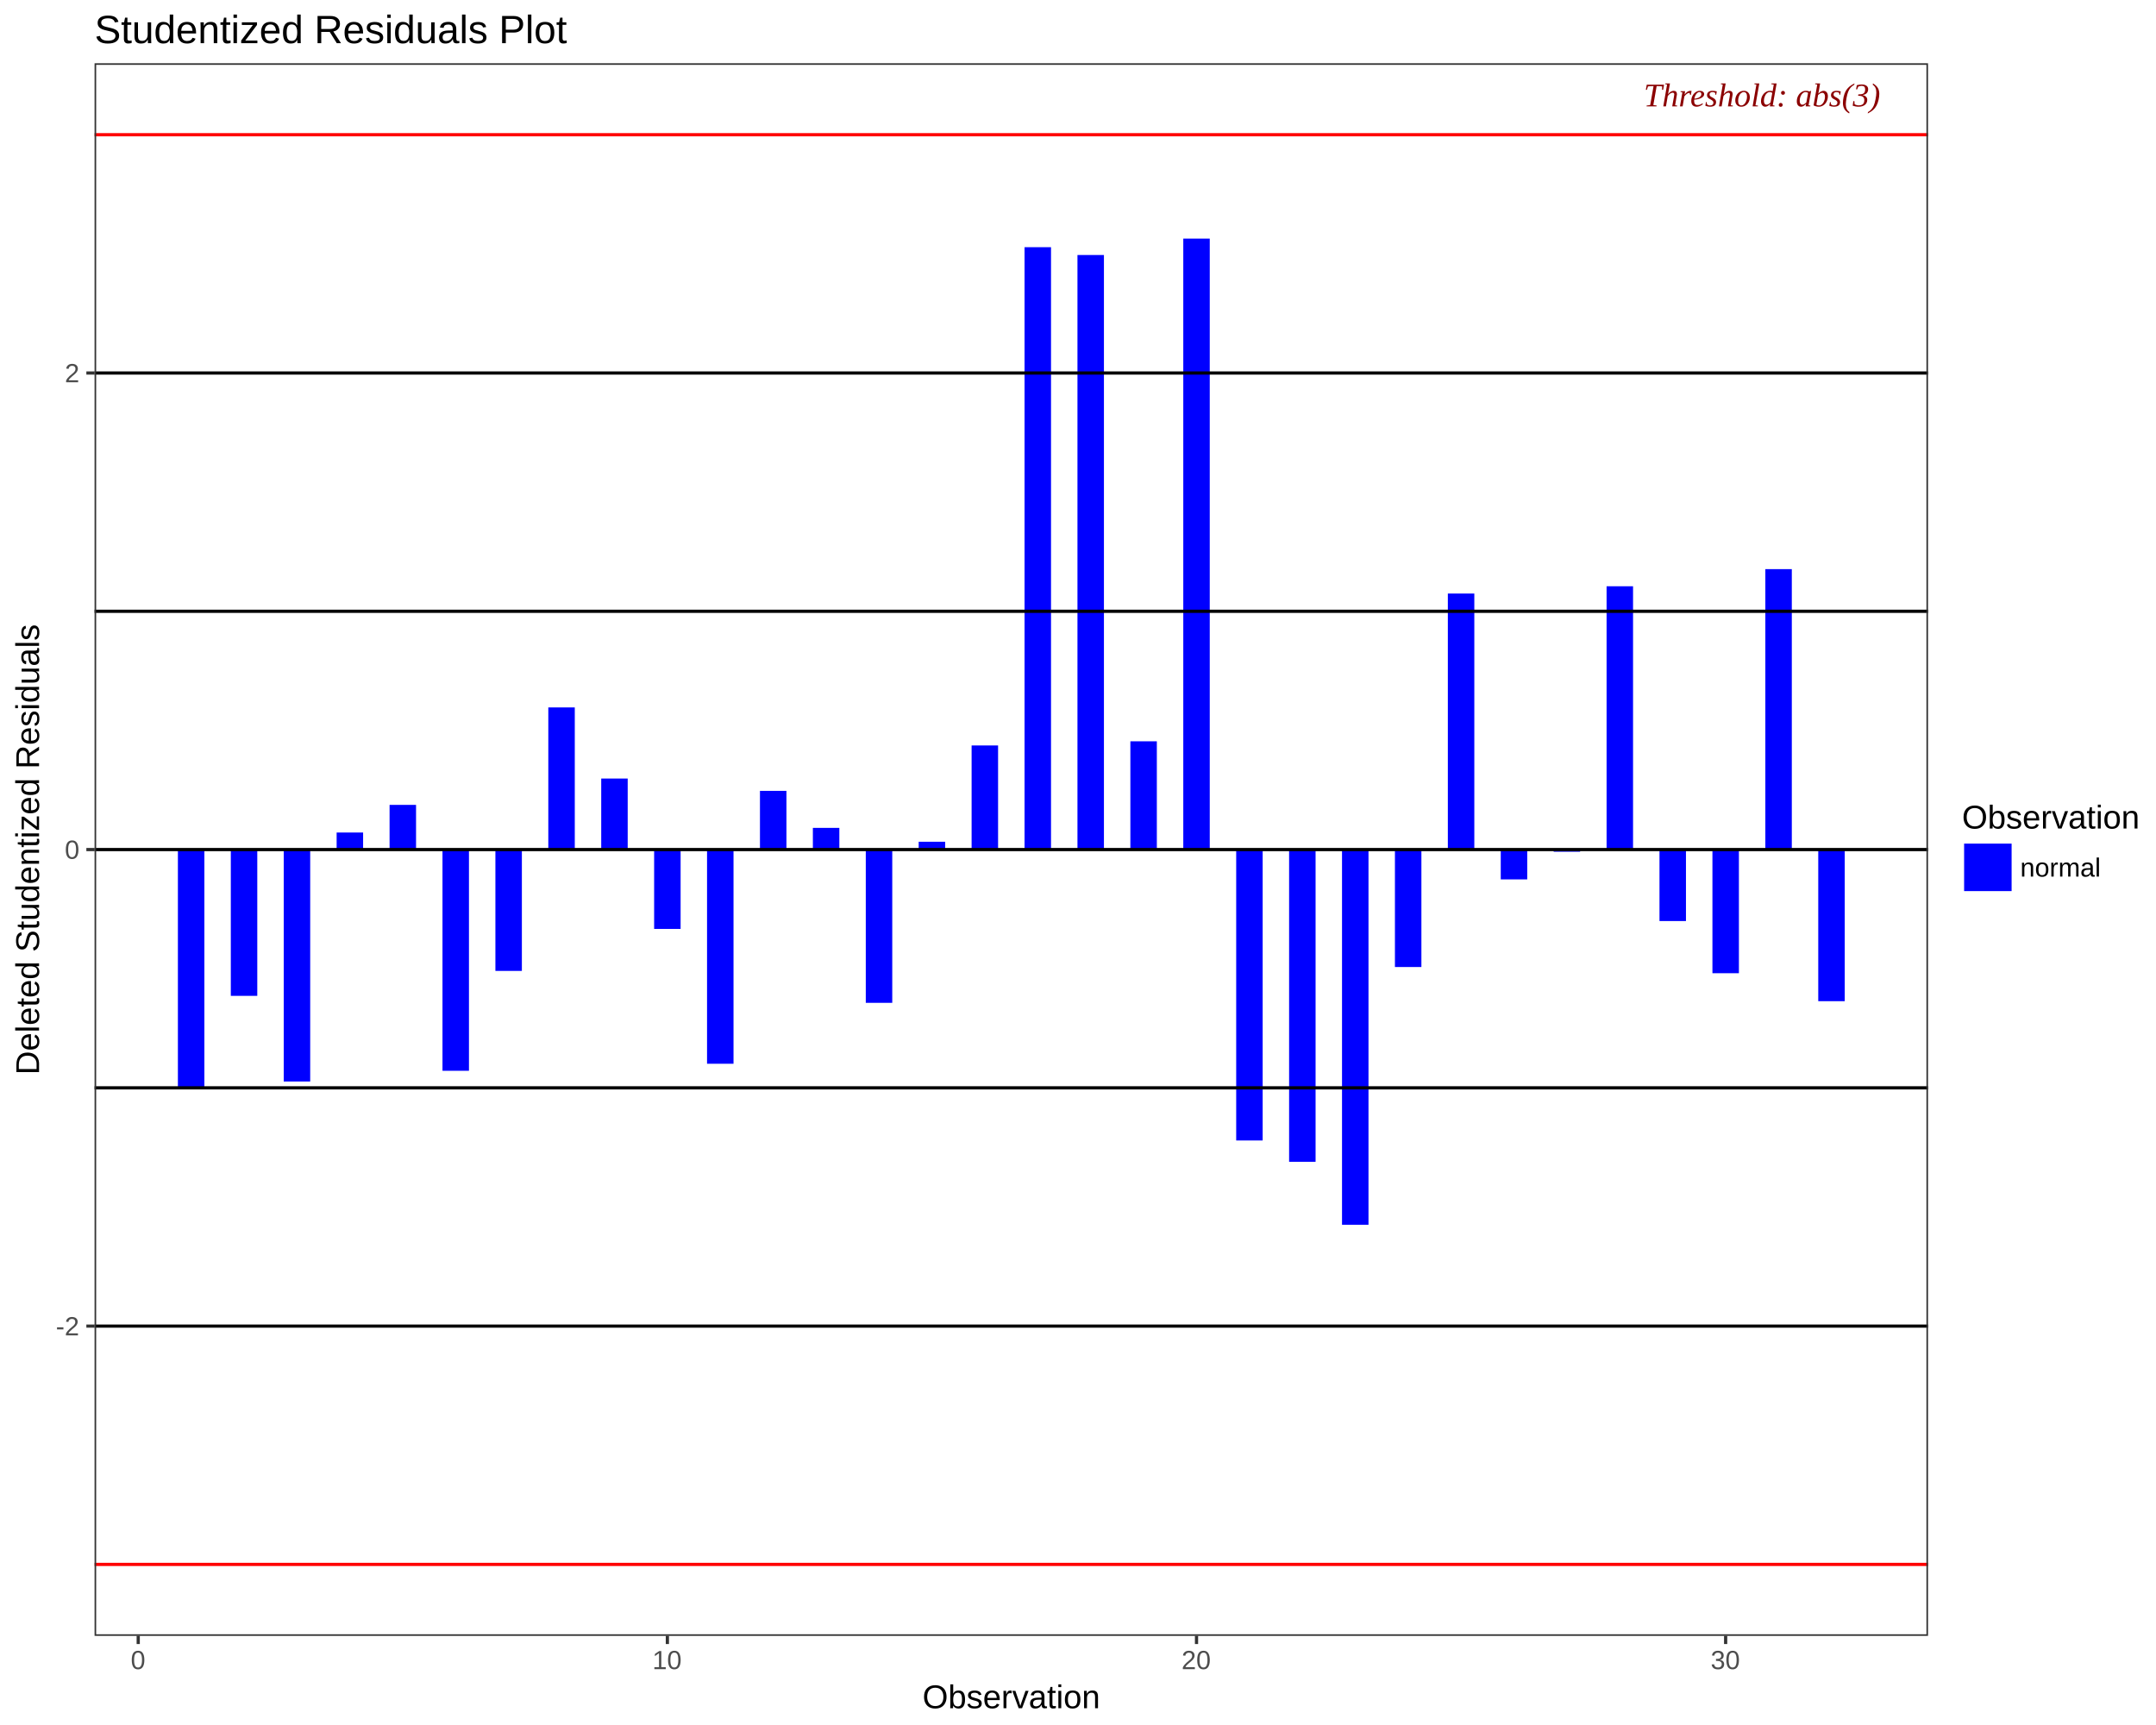
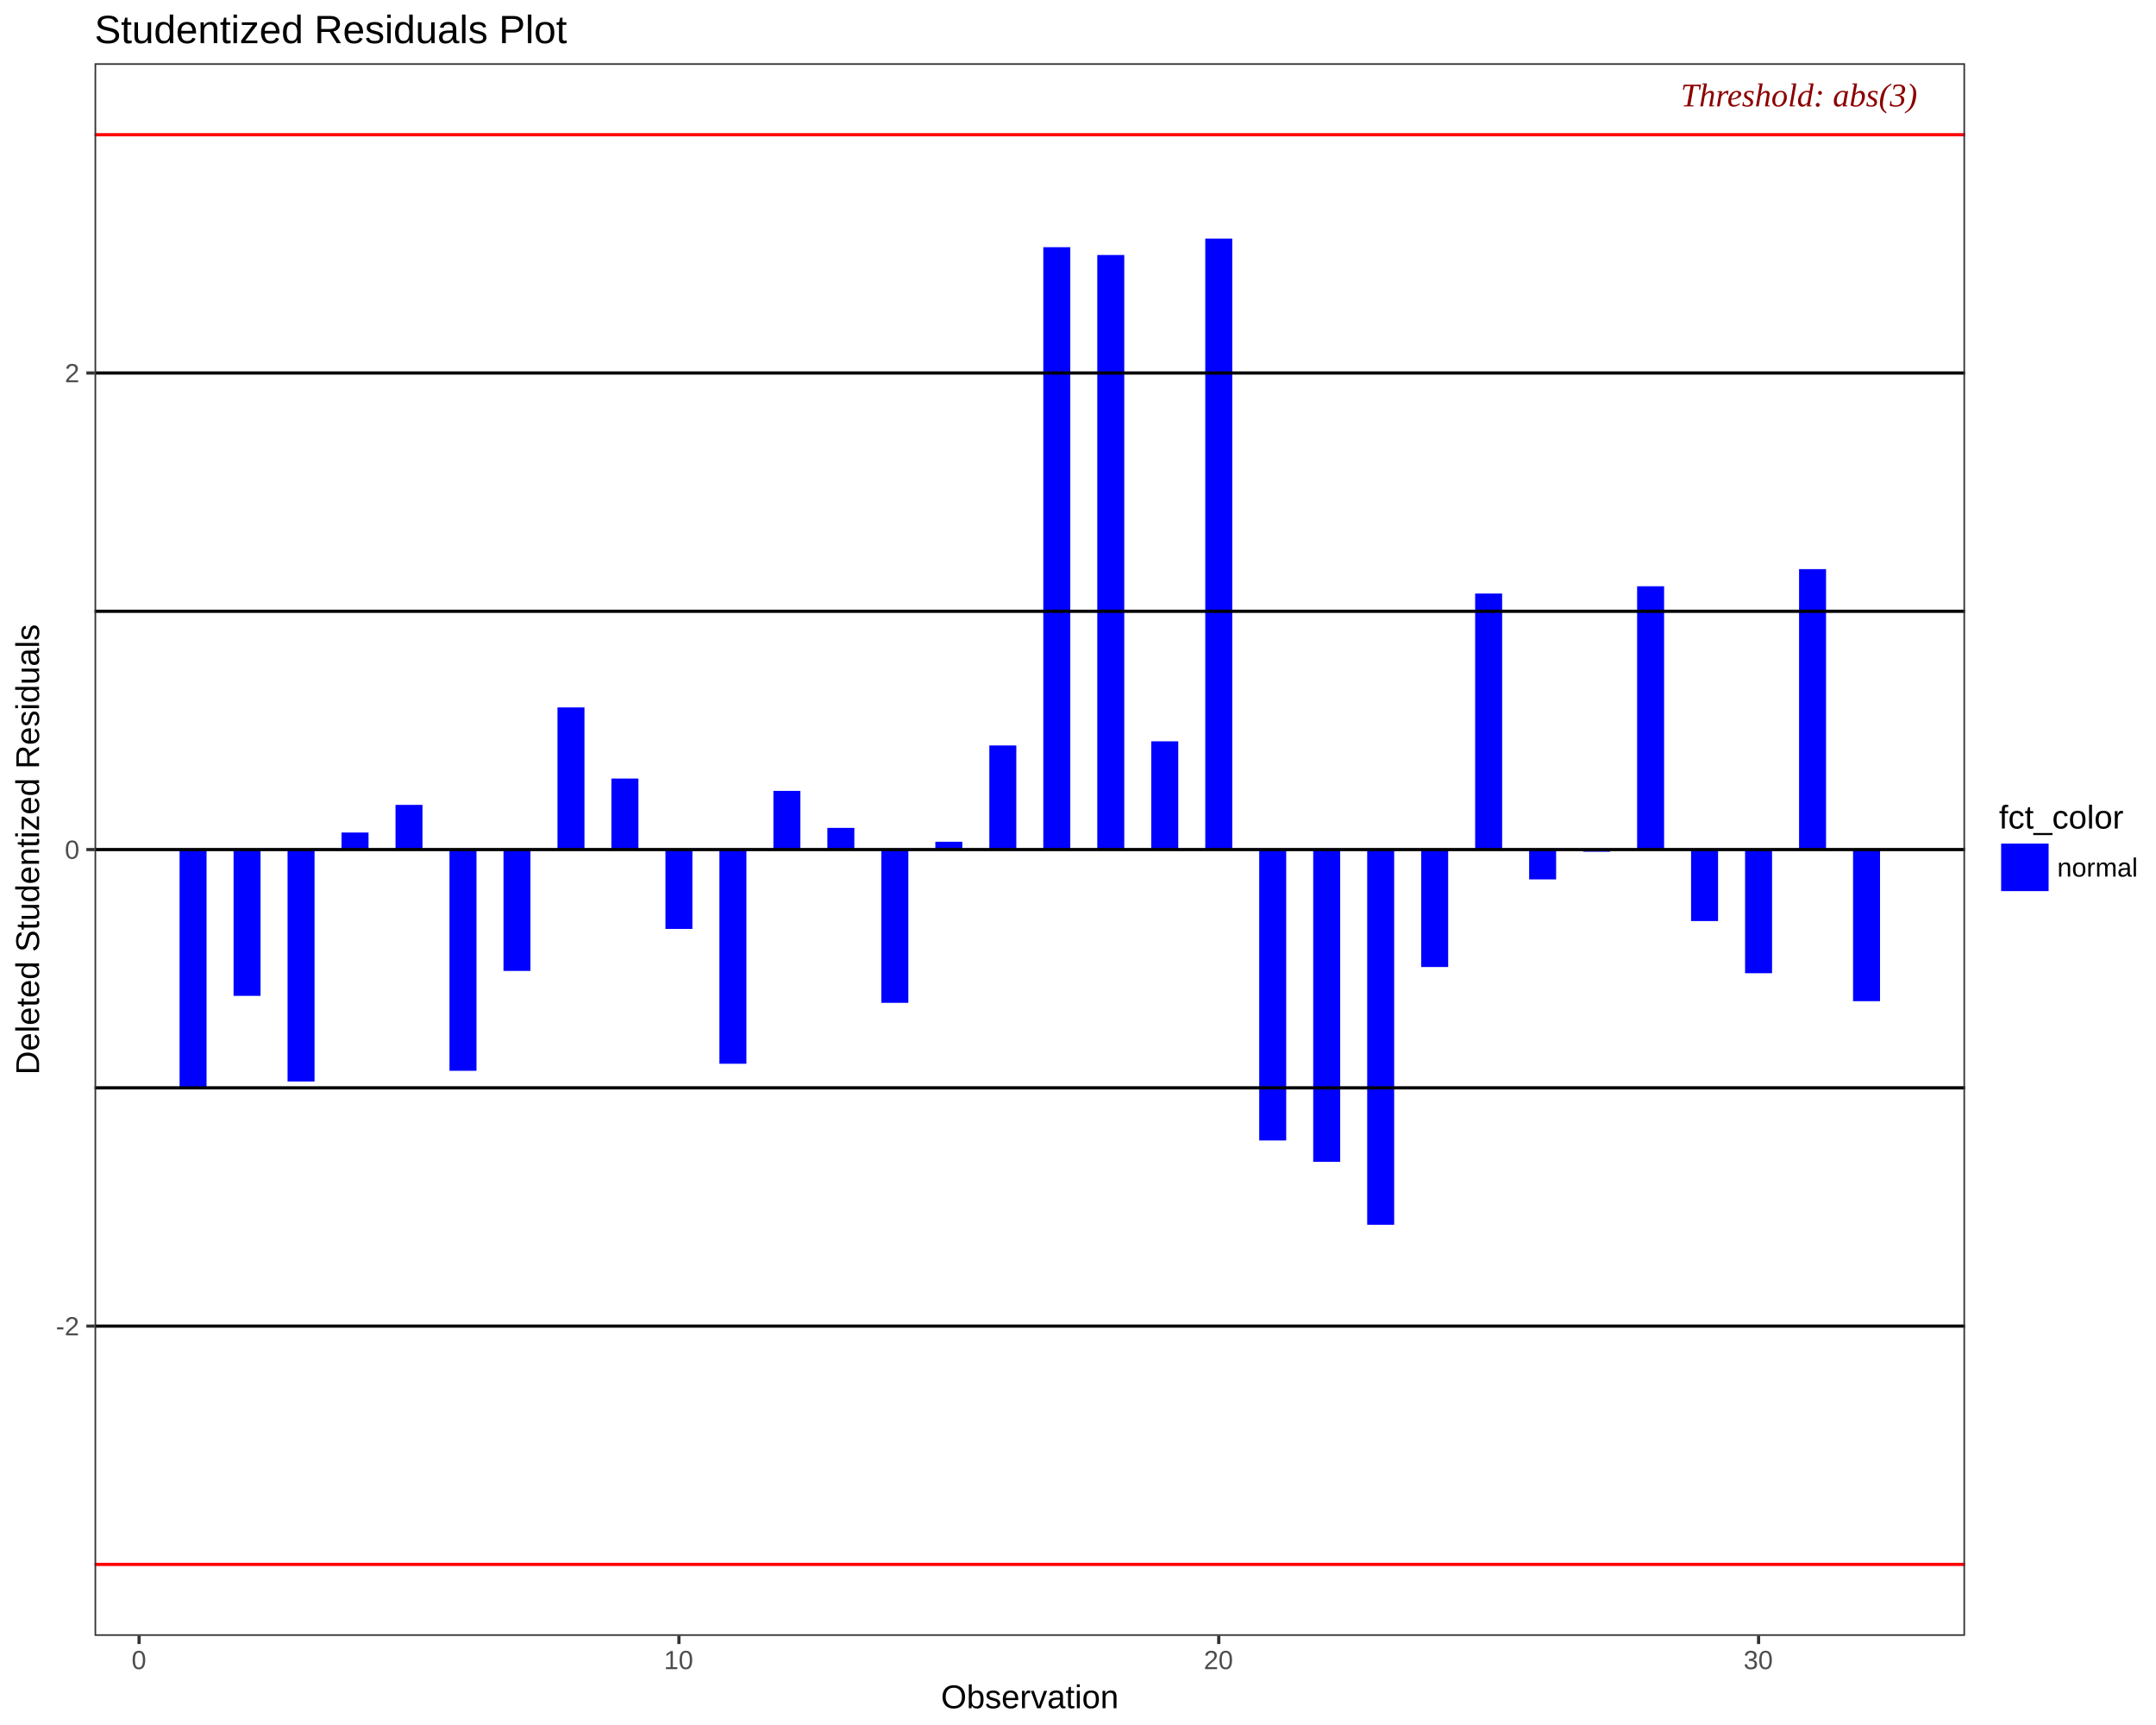
<svg xmlns="http://www.w3.org/2000/svg" viewBox="0 0 720.00 576.00">
  <defs>
    <style type="text/css">
    line, polyline, path, rect, circle {
      fill: none;
      stroke: #000000;
      stroke-linecap: round;
      stroke-linejoin: round;
      stroke-miterlimit: 10.00;
    }
  </style>
  </defs>
  <rect width="100%" height="100%" style="stroke: none; fill: #FFFFFF;" />
  <rect x="0.00" y="0.00" width="720.00" height="576.00" style="stroke-width: 1.07; stroke: #FFFFFF; fill: #FFFFFF;" />
  <defs>
-     <clipPath id="cpMzEuNTgwNHw2NDMuODc0fDU0Ni4yMzV8MjEuMTE3Mw==">
-       <rect x="31.58" y="21.12" width="612.29" height="525.12" />
+     <clipPath id="cpMzEuNTgwNHw2NTYuMjMyfDU0Ni4yMzV8MjEuMTE3Mw==">
+       <rect x="31.58" y="21.12" width="624.65" height="525.12" />
    </clipPath>
  </defs>
-   <rect x="31.58" y="21.12" width="612.29" height="525.12" style="stroke-width: 1.07; stroke: none; fill: #FFFFFF;" clip-path="url(#cpMzEuNTgwNHw2NDMuODc0fDU0Ni4yMzV8MjEuMTE3Mw==)" />
-   <rect x="59.41" y="283.68" width="8.84" height="79.25" style="stroke-width: 1.07; stroke: none; stroke-linecap: butt; fill: #0000FF;" clip-path="url(#cpMzEuNTgwNHw2NDMuODc0fDU0Ni4yMzV8MjEuMTE3Mw==)" />
-   <rect x="77.08" y="283.68" width="8.84" height="48.85" style="stroke-width: 1.07; stroke: none; stroke-linecap: butt; fill: #0000FF;" clip-path="url(#cpMzEuNTgwNHw2NDMuODc0fDU0Ni4yMzV8MjEuMTE3Mw==)" />
-   <rect x="94.75" y="283.68" width="8.84" height="77.45" style="stroke-width: 1.07; stroke: none; stroke-linecap: butt; fill: #0000FF;" clip-path="url(#cpMzEuNTgwNHw2NDMuODc0fDU0Ni4yMzV8MjEuMTE3Mw==)" />
-   <rect x="147.77" y="283.68" width="8.84" height="73.87" style="stroke-width: 1.07; stroke: none; stroke-linecap: butt; fill: #0000FF;" clip-path="url(#cpMzEuNTgwNHw2NDMuODc0fDU0Ni4yMzV8MjEuMTE3Mw==)" />
-   <rect x="165.44" y="283.68" width="8.84" height="40.52" style="stroke-width: 1.07; stroke: none; stroke-linecap: butt; fill: #0000FF;" clip-path="url(#cpMzEuNTgwNHw2NDMuODc0fDU0Ni4yMzV8MjEuMTE3Mw==)" />
-   <rect x="218.45" y="283.68" width="8.84" height="26.50" style="stroke-width: 1.07; stroke: none; stroke-linecap: butt; fill: #0000FF;" clip-path="url(#cpMzEuNTgwNHw2NDMuODc0fDU0Ni4yMzV8MjEuMTE3Mw==)" />
-   <rect x="236.12" y="283.68" width="8.84" height="71.52" style="stroke-width: 1.07; stroke: none; stroke-linecap: butt; fill: #0000FF;" clip-path="url(#cpMzEuNTgwNHw2NDMuODc0fDU0Ni4yMzV8MjEuMTE3Mw==)" />
-   <rect x="289.13" y="283.68" width="8.84" height="51.18" style="stroke-width: 1.07; stroke: none; stroke-linecap: butt; fill: #0000FF;" clip-path="url(#cpMzEuNTgwNHw2NDMuODc0fDU0Ni4yMzV8MjEuMTE3Mw==)" />
-   <rect x="412.83" y="283.68" width="8.84" height="97.14" style="stroke-width: 1.07; stroke: none; stroke-linecap: butt; fill: #0000FF;" clip-path="url(#cpMzEuNTgwNHw2NDMuODc0fDU0Ni4yMzV8MjEuMTE3Mw==)" />
-   <rect x="430.50" y="283.68" width="8.84" height="104.27" style="stroke-width: 1.07; stroke: none; stroke-linecap: butt; fill: #0000FF;" clip-path="url(#cpMzEuNTgwNHw2NDMuODc0fDU0Ni4yMzV8MjEuMTE3Mw==)" />
-   <rect x="448.17" y="283.68" width="8.84" height="125.29" style="stroke-width: 1.07; stroke: none; stroke-linecap: butt; fill: #0000FF;" clip-path="url(#cpMzEuNTgwNHw2NDMuODc0fDU0Ni4yMzV8MjEuMTE3Mw==)" />
-   <rect x="465.84" y="283.68" width="8.84" height="39.22" style="stroke-width: 1.07; stroke: none; stroke-linecap: butt; fill: #0000FF;" clip-path="url(#cpMzEuNTgwNHw2NDMuODc0fDU0Ni4yMzV8MjEuMTE3Mw==)" />
-   <rect x="501.18" y="283.68" width="8.84" height="9.96" style="stroke-width: 1.07; stroke: none; stroke-linecap: butt; fill: #0000FF;" clip-path="url(#cpMzEuNTgwNHw2NDMuODc0fDU0Ni4yMzV8MjEuMTE3Mw==)" />
-   <rect x="518.85" y="283.68" width="8.84" height="0.73" style="stroke-width: 1.07; stroke: none; stroke-linecap: butt; fill: #0000FF;" clip-path="url(#cpMzEuNTgwNHw2NDMuODc0fDU0Ni4yMzV8MjEuMTE3Mw==)" />
-   <rect x="554.19" y="283.68" width="8.84" height="23.87" style="stroke-width: 1.07; stroke: none; stroke-linecap: butt; fill: #0000FF;" clip-path="url(#cpMzEuNTgwNHw2NDMuODc0fDU0Ni4yMzV8MjEuMTE3Mw==)" />
-   <rect x="571.87" y="283.68" width="8.84" height="41.29" style="stroke-width: 1.07; stroke: none; stroke-linecap: butt; fill: #0000FF;" clip-path="url(#cpMzEuNTgwNHw2NDMuODc0fDU0Ni4yMzV8MjEuMTE3Mw==)" />
-   <rect x="607.21" y="283.68" width="8.84" height="50.63" style="stroke-width: 1.07; stroke: none; stroke-linecap: butt; fill: #0000FF;" clip-path="url(#cpMzEuNTgwNHw2NDMuODc0fDU0Ni4yMzV8MjEuMTE3Mw==)" />
-   <rect x="112.42" y="277.99" width="8.84" height="5.69" style="stroke-width: 1.07; stroke: none; stroke-linecap: butt; fill: #0000FF;" clip-path="url(#cpMzEuNTgwNHw2NDMuODc0fDU0Ni4yMzV8MjEuMTE3Mw==)" />
-   <rect x="130.10" y="268.76" width="8.84" height="14.92" style="stroke-width: 1.07; stroke: none; stroke-linecap: butt; fill: #0000FF;" clip-path="url(#cpMzEuNTgwNHw2NDMuODc0fDU0Ni4yMzV8MjEuMTE3Mw==)" />
-   <rect x="183.11" y="236.22" width="8.84" height="47.45" style="stroke-width: 1.07; stroke: none; stroke-linecap: butt; fill: #0000FF;" clip-path="url(#cpMzEuNTgwNHw2NDMuODc0fDU0Ni4yMzV8MjEuMTE3Mw==)" />
-   <rect x="200.78" y="259.96" width="8.84" height="23.72" style="stroke-width: 1.07; stroke: none; stroke-linecap: butt; fill: #0000FF;" clip-path="url(#cpMzEuNTgwNHw2NDMuODc0fDU0Ni4yMzV8MjEuMTE3Mw==)" />
-   <rect x="253.79" y="264.08" width="8.84" height="19.60" style="stroke-width: 1.07; stroke: none; stroke-linecap: butt; fill: #0000FF;" clip-path="url(#cpMzEuNTgwNHw2NDMuODc0fDU0Ni4yMzV8MjEuMTE3Mw==)" />
-   <rect x="271.46" y="276.44" width="8.84" height="7.23" style="stroke-width: 1.07; stroke: none; stroke-linecap: butt; fill: #0000FF;" clip-path="url(#cpMzEuNTgwNHw2NDMuODc0fDU0Ni4yMzV8MjEuMTE3Mw==)" />
-   <rect x="306.80" y="281.07" width="8.84" height="2.61" style="stroke-width: 1.07; stroke: none; stroke-linecap: butt; fill: #0000FF;" clip-path="url(#cpMzEuNTgwNHw2NDMuODc0fDU0Ni4yMzV8MjEuMTE3Mw==)" />
-   <rect x="324.47" y="248.92" width="8.84" height="34.75" style="stroke-width: 1.07; stroke: none; stroke-linecap: butt; fill: #0000FF;" clip-path="url(#cpMzEuNTgwNHw2NDMuODc0fDU0Ni4yMzV8MjEuMTE3Mw==)" />
-   <rect x="342.15" y="82.54" width="8.84" height="201.13" style="stroke-width: 1.07; stroke: none; stroke-linecap: butt; fill: #0000FF;" clip-path="url(#cpMzEuNTgwNHw2NDMuODc0fDU0Ni4yMzV8MjEuMTE3Mw==)" />
-   <rect x="359.82" y="85.15" width="8.84" height="198.52" style="stroke-width: 1.07; stroke: none; stroke-linecap: butt; fill: #0000FF;" clip-path="url(#cpMzEuNTgwNHw2NDMuODc0fDU0Ni4yMzV8MjEuMTE3Mw==)" />
-   <rect x="377.49" y="247.53" width="8.84" height="36.15" style="stroke-width: 1.07; stroke: none; stroke-linecap: butt; fill: #0000FF;" clip-path="url(#cpMzEuNTgwNHw2NDMuODc0fDU0Ni4yMzV8MjEuMTE3Mw==)" />
-   <rect x="395.16" y="79.67" width="8.84" height="204.01" style="stroke-width: 1.07; stroke: none; stroke-linecap: butt; fill: #0000FF;" clip-path="url(#cpMzEuNTgwNHw2NDMuODc0fDU0Ni4yMzV8MjEuMTE3Mw==)" />
-   <rect x="483.51" y="198.19" width="8.84" height="85.49" style="stroke-width: 1.07; stroke: none; stroke-linecap: butt; fill: #0000FF;" clip-path="url(#cpMzEuNTgwNHw2NDMuODc0fDU0Ni4yMzV8MjEuMTE3Mw==)" />
-   <rect x="536.52" y="195.76" width="8.84" height="87.92" style="stroke-width: 1.07; stroke: none; stroke-linecap: butt; fill: #0000FF;" clip-path="url(#cpMzEuNTgwNHw2NDMuODc0fDU0Ni4yMzV8MjEuMTE3Mw==)" />
-   <rect x="589.54" y="190.04" width="8.84" height="93.64" style="stroke-width: 1.07; stroke: none; stroke-linecap: butt; fill: #0000FF;" clip-path="url(#cpMzEuNTgwNHw2NDMuODc0fDU0Ni4yMzV8MjEuMTE3Mw==)" />
-   <line x1="31.58" y1="283.68" x2="643.87" y2="283.68" style="stroke-width: 1.07; stroke-linecap: butt;" clip-path="url(#cpMzEuNTgwNHw2NDMuODc0fDU0Ni4yMzV8MjEuMTE3Mw==)" />
-   <line x1="31.58" y1="363.24" x2="643.87" y2="363.24" style="stroke-width: 1.07; stroke-linecap: butt;" clip-path="url(#cpMzEuNTgwNHw2NDMuODc0fDU0Ni4yMzV8MjEuMTE3Mw==)" />
-   <line x1="31.58" y1="442.80" x2="643.87" y2="442.80" style="stroke-width: 1.07; stroke-linecap: butt;" clip-path="url(#cpMzEuNTgwNHw2NDMuODc0fDU0Ni4yMzV8MjEuMTE3Mw==)" />
-   <line x1="31.58" y1="204.11" x2="643.87" y2="204.11" style="stroke-width: 1.07; stroke-linecap: butt;" clip-path="url(#cpMzEuNTgwNHw2NDMuODc0fDU0Ni4yMzV8MjEuMTE3Mw==)" />
-   <line x1="31.58" y1="124.55" x2="643.87" y2="124.55" style="stroke-width: 1.07; stroke-linecap: butt;" clip-path="url(#cpMzEuNTgwNHw2NDMuODc0fDU0Ni4yMzV8MjEuMTE3Mw==)" />
-   <line x1="31.58" y1="522.37" x2="643.87" y2="522.37" style="stroke-width: 1.07; stroke: #FF0000; stroke-linecap: butt;" clip-path="url(#cpMzEuNTgwNHw2NDMuODc0fDU0Ni4yMzV8MjEuMTE3Mw==)" />
-   <line x1="31.58" y1="44.99" x2="643.87" y2="44.99" style="stroke-width: 1.07; stroke: #FF0000; stroke-linecap: butt;" clip-path="url(#cpMzEuNTgwNHw2NDMuODc0fDU0Ni4yMzV8MjEuMTE3Mw==)" />
-   <g clip-path="url(#cpMzEuNTgwNHw2NDMuODc0fDU0Ni4yMzV8MjEuMTE3Mw==)">
-     <text x="548.91" y="35.52" style="font-size: 11.04px; font-style: italic; fill: #8B0000; font-family: Liberation Serif;" textLength="79.14px" lengthAdjust="spacingAndGlyphs">Threshold: abs(3)</text>
+   <rect x="31.58" y="21.12" width="624.65" height="525.12" style="stroke-width: 1.07; stroke: none; fill: #FFFFFF;" clip-path="url(#cpMzEuNTgwNHw2NTYuMjMyfDU0Ni4yMzV8MjEuMTE3Mw==)" />
+   <rect x="59.97" y="283.68" width="9.01" height="79.25" style="stroke-width: 1.07; stroke: none; stroke-linecap: butt; fill: #0000FF;" clip-path="url(#cpMzEuNTgwNHw2NTYuMjMyfDU0Ni4yMzV8MjEuMTE3Mw==)" />
+   <rect x="78.00" y="283.68" width="9.01" height="48.85" style="stroke-width: 1.07; stroke: none; stroke-linecap: butt; fill: #0000FF;" clip-path="url(#cpMzEuNTgwNHw2NTYuMjMyfDU0Ni4yMzV8MjEuMTE3Mw==)" />
+   <rect x="96.03" y="283.68" width="9.01" height="77.45" style="stroke-width: 1.07; stroke: none; stroke-linecap: butt; fill: #0000FF;" clip-path="url(#cpMzEuNTgwNHw2NTYuMjMyfDU0Ni4yMzV8MjEuMTE3Mw==)" />
+   <rect x="150.11" y="283.68" width="9.01" height="73.87" style="stroke-width: 1.07; stroke: none; stroke-linecap: butt; fill: #0000FF;" clip-path="url(#cpMzEuNTgwNHw2NTYuMjMyfDU0Ni4yMzV8MjEuMTE3Mw==)" />
+   <rect x="168.14" y="283.68" width="9.01" height="40.52" style="stroke-width: 1.07; stroke: none; stroke-linecap: butt; fill: #0000FF;" clip-path="url(#cpMzEuNTgwNHw2NTYuMjMyfDU0Ni4yMzV8MjEuMTE3Mw==)" />
+   <rect x="222.22" y="283.68" width="9.01" height="26.50" style="stroke-width: 1.07; stroke: none; stroke-linecap: butt; fill: #0000FF;" clip-path="url(#cpMzEuNTgwNHw2NTYuMjMyfDU0Ni4yMzV8MjEuMTE3Mw==)" />
+   <rect x="240.25" y="283.68" width="9.01" height="71.52" style="stroke-width: 1.07; stroke: none; stroke-linecap: butt; fill: #0000FF;" clip-path="url(#cpMzEuNTgwNHw2NTYuMjMyfDU0Ni4yMzV8MjEuMTE3Mw==)" />
+   <rect x="294.33" y="283.68" width="9.01" height="51.18" style="stroke-width: 1.07; stroke: none; stroke-linecap: butt; fill: #0000FF;" clip-path="url(#cpMzEuNTgwNHw2NTYuMjMyfDU0Ni4yMzV8MjEuMTE3Mw==)" />
+   <rect x="420.52" y="283.68" width="9.01" height="97.14" style="stroke-width: 1.07; stroke: none; stroke-linecap: butt; fill: #0000FF;" clip-path="url(#cpMzEuNTgwNHw2NTYuMjMyfDU0Ni4yMzV8MjEuMTE3Mw==)" />
+   <rect x="438.55" y="283.68" width="9.01" height="104.27" style="stroke-width: 1.07; stroke: none; stroke-linecap: butt; fill: #0000FF;" clip-path="url(#cpMzEuNTgwNHw2NTYuMjMyfDU0Ni4yMzV8MjEuMTE3Mw==)" />
+   <rect x="456.58" y="283.68" width="9.01" height="125.29" style="stroke-width: 1.07; stroke: none; stroke-linecap: butt; fill: #0000FF;" clip-path="url(#cpMzEuNTgwNHw2NTYuMjMyfDU0Ni4yMzV8MjEuMTE3Mw==)" />
+   <rect x="474.61" y="283.68" width="9.01" height="39.22" style="stroke-width: 1.07; stroke: none; stroke-linecap: butt; fill: #0000FF;" clip-path="url(#cpMzEuNTgwNHw2NTYuMjMyfDU0Ni4yMzV8MjEuMTE3Mw==)" />
+   <rect x="510.66" y="283.68" width="9.01" height="9.96" style="stroke-width: 1.07; stroke: none; stroke-linecap: butt; fill: #0000FF;" clip-path="url(#cpMzEuNTgwNHw2NTYuMjMyfDU0Ni4yMzV8MjEuMTE3Mw==)" />
+   <rect x="528.69" y="283.68" width="9.01" height="0.73" style="stroke-width: 1.07; stroke: none; stroke-linecap: butt; fill: #0000FF;" clip-path="url(#cpMzEuNTgwNHw2NTYuMjMyfDU0Ni4yMzV8MjEuMTE3Mw==)" />
+   <rect x="564.74" y="283.68" width="9.01" height="23.87" style="stroke-width: 1.07; stroke: none; stroke-linecap: butt; fill: #0000FF;" clip-path="url(#cpMzEuNTgwNHw2NTYuMjMyfDU0Ni4yMzV8MjEuMTE3Mw==)" />
+   <rect x="582.77" y="283.68" width="9.01" height="41.29" style="stroke-width: 1.07; stroke: none; stroke-linecap: butt; fill: #0000FF;" clip-path="url(#cpMzEuNTgwNHw2NTYuMjMyfDU0Ni4yMzV8MjEuMTE3Mw==)" />
+   <rect x="618.83" y="283.68" width="9.01" height="50.63" style="stroke-width: 1.07; stroke: none; stroke-linecap: butt; fill: #0000FF;" clip-path="url(#cpMzEuNTgwNHw2NTYuMjMyfDU0Ni4yMzV8MjEuMTE3Mw==)" />
+   <rect x="114.06" y="277.99" width="9.01" height="5.69" style="stroke-width: 1.07; stroke: none; stroke-linecap: butt; fill: #0000FF;" clip-path="url(#cpMzEuNTgwNHw2NTYuMjMyfDU0Ni4yMzV8MjEuMTE3Mw==)" />
+   <rect x="132.08" y="268.76" width="9.01" height="14.92" style="stroke-width: 1.07; stroke: none; stroke-linecap: butt; fill: #0000FF;" clip-path="url(#cpMzEuNTgwNHw2NTYuMjMyfDU0Ni4yMzV8MjEuMTE3Mw==)" />
+   <rect x="186.17" y="236.22" width="9.01" height="47.45" style="stroke-width: 1.07; stroke: none; stroke-linecap: butt; fill: #0000FF;" clip-path="url(#cpMzEuNTgwNHw2NTYuMjMyfDU0Ni4yMzV8MjEuMTE3Mw==)" />
+   <rect x="204.19" y="259.96" width="9.01" height="23.72" style="stroke-width: 1.07; stroke: none; stroke-linecap: butt; fill: #0000FF;" clip-path="url(#cpMzEuNTgwNHw2NTYuMjMyfDU0Ni4yMzV8MjEuMTE3Mw==)" />
+   <rect x="258.28" y="264.08" width="9.01" height="19.60" style="stroke-width: 1.07; stroke: none; stroke-linecap: butt; fill: #0000FF;" clip-path="url(#cpMzEuNTgwNHw2NTYuMjMyfDU0Ni4yMzV8MjEuMTE3Mw==)" />
+   <rect x="276.30" y="276.44" width="9.01" height="7.23" style="stroke-width: 1.07; stroke: none; stroke-linecap: butt; fill: #0000FF;" clip-path="url(#cpMzEuNTgwNHw2NTYuMjMyfDU0Ni4yMzV8MjEuMTE3Mw==)" />
+   <rect x="312.36" y="281.07" width="9.01" height="2.61" style="stroke-width: 1.07; stroke: none; stroke-linecap: butt; fill: #0000FF;" clip-path="url(#cpMzEuNTgwNHw2NTYuMjMyfDU0Ni4yMzV8MjEuMTE3Mw==)" />
+   <rect x="330.39" y="248.92" width="9.01" height="34.75" style="stroke-width: 1.07; stroke: none; stroke-linecap: butt; fill: #0000FF;" clip-path="url(#cpMzEuNTgwNHw2NTYuMjMyfDU0Ni4yMzV8MjEuMTE3Mw==)" />
+   <rect x="348.41" y="82.54" width="9.01" height="201.13" style="stroke-width: 1.07; stroke: none; stroke-linecap: butt; fill: #0000FF;" clip-path="url(#cpMzEuNTgwNHw2NTYuMjMyfDU0Ni4yMzV8MjEuMTE3Mw==)" />
+   <rect x="366.44" y="85.15" width="9.01" height="198.52" style="stroke-width: 1.07; stroke: none; stroke-linecap: butt; fill: #0000FF;" clip-path="url(#cpMzEuNTgwNHw2NTYuMjMyfDU0Ni4yMzV8MjEuMTE3Mw==)" />
+   <rect x="384.47" y="247.53" width="9.01" height="36.15" style="stroke-width: 1.07; stroke: none; stroke-linecap: butt; fill: #0000FF;" clip-path="url(#cpMzEuNTgwNHw2NTYuMjMyfDU0Ni4yMzV8MjEuMTE3Mw==)" />
+   <rect x="402.50" y="79.67" width="9.01" height="204.01" style="stroke-width: 1.07; stroke: none; stroke-linecap: butt; fill: #0000FF;" clip-path="url(#cpMzEuNTgwNHw2NTYuMjMyfDU0Ni4yMzV8MjEuMTE3Mw==)" />
+   <rect x="492.63" y="198.19" width="9.01" height="85.49" style="stroke-width: 1.07; stroke: none; stroke-linecap: butt; fill: #0000FF;" clip-path="url(#cpMzEuNTgwNHw2NTYuMjMyfDU0Ni4yMzV8MjEuMTE3Mw==)" />
+   <rect x="546.72" y="195.76" width="9.01" height="87.92" style="stroke-width: 1.07; stroke: none; stroke-linecap: butt; fill: #0000FF;" clip-path="url(#cpMzEuNTgwNHw2NTYuMjMyfDU0Ni4yMzV8MjEuMTE3Mw==)" />
+   <rect x="600.80" y="190.04" width="9.01" height="93.64" style="stroke-width: 1.07; stroke: none; stroke-linecap: butt; fill: #0000FF;" clip-path="url(#cpMzEuNTgwNHw2NTYuMjMyfDU0Ni4yMzV8MjEuMTE3Mw==)" />
+   <line x1="31.58" y1="283.68" x2="656.23" y2="283.68" style="stroke-width: 1.07; stroke-linecap: butt;" clip-path="url(#cpMzEuNTgwNHw2NTYuMjMyfDU0Ni4yMzV8MjEuMTE3Mw==)" />
+   <line x1="31.58" y1="363.24" x2="656.23" y2="363.24" style="stroke-width: 1.07; stroke-linecap: butt;" clip-path="url(#cpMzEuNTgwNHw2NTYuMjMyfDU0Ni4yMzV8MjEuMTE3Mw==)" />
+   <line x1="31.58" y1="442.80" x2="656.23" y2="442.80" style="stroke-width: 1.07; stroke-linecap: butt;" clip-path="url(#cpMzEuNTgwNHw2NTYuMjMyfDU0Ni4yMzV8MjEuMTE3Mw==)" />
+   <line x1="31.58" y1="204.11" x2="656.23" y2="204.11" style="stroke-width: 1.07; stroke-linecap: butt;" clip-path="url(#cpMzEuNTgwNHw2NTYuMjMyfDU0Ni4yMzV8MjEuMTE3Mw==)" />
+   <line x1="31.58" y1="124.55" x2="656.23" y2="124.55" style="stroke-width: 1.07; stroke-linecap: butt;" clip-path="url(#cpMzEuNTgwNHw2NTYuMjMyfDU0Ni4yMzV8MjEuMTE3Mw==)" />
+   <line x1="31.58" y1="522.37" x2="656.23" y2="522.37" style="stroke-width: 1.07; stroke: #FF0000; stroke-linecap: butt;" clip-path="url(#cpMzEuNTgwNHw2NTYuMjMyfDU0Ni4yMzV8MjEuMTE3Mw==)" />
+   <line x1="31.58" y1="44.99" x2="656.23" y2="44.99" style="stroke-width: 1.07; stroke: #FF0000; stroke-linecap: butt;" clip-path="url(#cpMzEuNTgwNHw2NTYuMjMyfDU0Ni4yMzV8MjEuMTE3Mw==)" />
+   <g clip-path="url(#cpMzEuNTgwNHw2NTYuMjMyfDU0Ni4yMzV8MjEuMTE3Mw==)">
+     <text x="561.27" y="35.52" style="font-size: 11.04px; font-style: italic; fill: #8B0000; font-family: Liberation Serif;" textLength="79.14px" lengthAdjust="spacingAndGlyphs">Threshold: abs(3)</text>
  </g>
-   <rect x="31.58" y="21.12" width="612.29" height="525.12" style="stroke-width: 1.07; stroke: #333333;" clip-path="url(#cpMzEuNTgwNHw2NDMuODc0fDU0Ni4yMzV8MjEuMTE3Mw==)" />
+   <rect x="31.58" y="21.12" width="624.65" height="525.12" style="stroke-width: 1.07; stroke: #333333;" clip-path="url(#cpMzEuNTgwNHw2NTYuMjMyfDU0Ni4yMzV8MjEuMTE3Mw==)" />
  <defs>
    <clipPath id="cpMHw3MjB8NTc2fDA=">
      <rect x="0.00" y="0.00" width="720.00" height="576.00" />
    </clipPath>
  </defs>
  <g clip-path="url(#cpMHw3MjB8NTc2fDA=)">
    <text x="18.65" y="445.90" style="font-size: 8.80px; fill: #4D4D4D; font-family: Liberation Sans;" textLength="8.00px" lengthAdjust="spacingAndGlyphs">-2</text>
  </g>
  <g clip-path="url(#cpMHw3MjB8NTc2fDA=)">
    <text x="21.64" y="286.77" style="font-size: 8.80px; fill: #4D4D4D; font-family: Liberation Sans;" textLength="5.01px" lengthAdjust="spacingAndGlyphs">0</text>
  </g>
  <g clip-path="url(#cpMHw3MjB8NTc2fDA=)">
    <text x="21.64" y="127.64" style="font-size: 8.80px; fill: #4D4D4D; font-family: Liberation Sans;" textLength="5.01px" lengthAdjust="spacingAndGlyphs">2</text>
  </g>
  <polyline points="28.84,442.80 31.58,442.80 " style="stroke-width: 1.07; stroke: #333333; stroke-linecap: butt;" clip-path="url(#cpMHw3MjB8NTc2fDA=)" />
  <polyline points="28.84,283.68 31.58,283.68 " style="stroke-width: 1.07; stroke: #333333; stroke-linecap: butt;" clip-path="url(#cpMHw3MjB8NTc2fDA=)" />
  <polyline points="28.84,124.55 31.58,124.55 " style="stroke-width: 1.07; stroke: #333333; stroke-linecap: butt;" clip-path="url(#cpMHw3MjB8NTc2fDA=)" />
-   <polyline points="46.16,548.97 46.16,546.23 " style="stroke-width: 1.07; stroke: #333333; stroke-linecap: butt;" clip-path="url(#cpMHw3MjB8NTc2fDA=)" />
-   <polyline points="222.87,548.97 222.87,546.23 " style="stroke-width: 1.07; stroke: #333333; stroke-linecap: butt;" clip-path="url(#cpMHw3MjB8NTc2fDA=)" />
-   <polyline points="399.58,548.97 399.58,546.23 " style="stroke-width: 1.07; stroke: #333333; stroke-linecap: butt;" clip-path="url(#cpMHw3MjB8NTc2fDA=)" />
-   <polyline points="576.28,548.97 576.28,546.23 " style="stroke-width: 1.07; stroke: #333333; stroke-linecap: butt;" clip-path="url(#cpMHw3MjB8NTc2fDA=)" />
+   <polyline points="46.45,548.97 46.45,546.23 " style="stroke-width: 1.07; stroke: #333333; stroke-linecap: butt;" clip-path="url(#cpMHw3MjB8NTc2fDA=)" />
+   <polyline points="226.73,548.97 226.73,546.23 " style="stroke-width: 1.07; stroke: #333333; stroke-linecap: butt;" clip-path="url(#cpMHw3MjB8NTc2fDA=)" />
+   <polyline points="407.00,548.97 407.00,546.23 " style="stroke-width: 1.07; stroke: #333333; stroke-linecap: butt;" clip-path="url(#cpMHw3MjB8NTc2fDA=)" />
+   <polyline points="587.28,548.97 587.28,546.23 " style="stroke-width: 1.07; stroke: #333333; stroke-linecap: butt;" clip-path="url(#cpMHw3MjB8NTc2fDA=)" />
  <g clip-path="url(#cpMHw3MjB8NTc2fDA=)">
-     <text x="43.66" y="557.35" style="font-size: 8.80px; fill: #4D4D4D; font-family: Liberation Sans;" textLength="5.01px" lengthAdjust="spacingAndGlyphs">0</text>
+     <text x="43.95" y="557.35" style="font-size: 8.80px; fill: #4D4D4D; font-family: Liberation Sans;" textLength="5.01px" lengthAdjust="spacingAndGlyphs">0</text>
  </g>
  <g clip-path="url(#cpMHw3MjB8NTc2fDA=)">
-     <text x="217.86" y="557.35" style="font-size: 8.80px; fill: #4D4D4D; font-family: Liberation Sans;" textLength="10.01px" lengthAdjust="spacingAndGlyphs">10</text>
+     <text x="221.72" y="557.35" style="font-size: 8.80px; fill: #4D4D4D; font-family: Liberation Sans;" textLength="10.01px" lengthAdjust="spacingAndGlyphs">10</text>
  </g>
  <g clip-path="url(#cpMHw3MjB8NTc2fDA=)">
-     <text x="394.57" y="557.35" style="font-size: 8.80px; fill: #4D4D4D; font-family: Liberation Sans;" textLength="10.01px" lengthAdjust="spacingAndGlyphs">20</text>
+     <text x="402.00" y="557.35" style="font-size: 8.80px; fill: #4D4D4D; font-family: Liberation Sans;" textLength="10.01px" lengthAdjust="spacingAndGlyphs">20</text>
  </g>
  <g clip-path="url(#cpMHw3MjB8NTc2fDA=)">
-     <text x="571.28" y="557.35" style="font-size: 8.80px; fill: #4D4D4D; font-family: Liberation Sans;" textLength="10.01px" lengthAdjust="spacingAndGlyphs">30</text>
+     <text x="582.27" y="557.35" style="font-size: 8.80px; fill: #4D4D4D; font-family: Liberation Sans;" textLength="10.01px" lengthAdjust="spacingAndGlyphs">30</text>
  </g>
  <g clip-path="url(#cpMHw3MjB8NTc2fDA=)">
-     <text x="308.07" y="570.40" style="font-size: 11.00px; font-family: Liberation Sans;" textLength="59.31px" lengthAdjust="spacingAndGlyphs">Observation</text>
+     <text x="314.25" y="570.40" style="font-size: 11.00px; font-family: Liberation Sans;" textLength="59.31px" lengthAdjust="spacingAndGlyphs">Observation</text>
  </g>
  <g clip-path="url(#cpMHw3MjB8NTc2fDA=)">
    <text transform="translate(13.04,358.89) rotate(-90)" style="font-size: 11.00px; font-family: Liberation Sans;" textLength="150.43px" lengthAdjust="spacingAndGlyphs">Deleted Studentized Residuals</text>
  </g>
-   <rect x="655.21" y="269.09" width="59.31" height="29.16" style="stroke-width: 1.07; stroke: none; fill: #FFFFFF;" clip-path="url(#cpMHw3MjB8NTc2fDA=)" />
+   <rect x="667.57" y="269.09" width="46.95" height="29.16" style="stroke-width: 1.07; stroke: none; fill: #FFFFFF;" clip-path="url(#cpMHw3MjB8NTc2fDA=)" />
  <g clip-path="url(#cpMHw3MjB8NTc2fDA=)">
-     <text x="655.21" y="276.66" style="font-size: 11.00px; font-family: Liberation Sans;" textLength="59.31px" lengthAdjust="spacingAndGlyphs">Observation</text>
+     <text x="667.57" y="276.66" style="font-size: 11.00px; font-family: Liberation Sans;" textLength="41.57px" lengthAdjust="spacingAndGlyphs">fct_color</text>
  </g>
-   <rect x="655.21" y="280.98" width="17.28" height="17.28" style="stroke-width: 1.07; stroke: none; fill: #FFFFFF;" clip-path="url(#cpMHw3MjB8NTc2fDA=)" />
-   <rect x="655.92" y="281.69" width="15.86" height="15.86" style="stroke-width: 1.07; stroke: none; stroke-linejoin: miter; fill: #0000FF;" clip-path="url(#cpMHw3MjB8NTc2fDA=)" />
+   <rect x="667.57" y="280.98" width="17.28" height="17.28" style="stroke-width: 1.07; stroke: none; fill: #FFFFFF;" clip-path="url(#cpMHw3MjB8NTc2fDA=)" />
+   <rect x="668.28" y="281.69" width="15.86" height="15.86" style="stroke-width: 1.07; stroke: none; stroke-linejoin: miter; fill: #0000FF;" clip-path="url(#cpMHw3MjB8NTc2fDA=)" />
  <g clip-path="url(#cpMHw3MjB8NTc2fDA=)">
-     <text x="674.65" y="292.71" style="font-size: 8.80px; font-family: Liberation Sans;" textLength="27.51px" lengthAdjust="spacingAndGlyphs">normal</text>
+     <text x="687.01" y="292.71" style="font-size: 8.80px; font-family: Liberation Sans;" textLength="27.51px" lengthAdjust="spacingAndGlyphs">normal</text>
  </g>
  <g clip-path="url(#cpMHw3MjB8NTc2fDA=)">
    <text x="31.58" y="14.42" style="font-size: 13.20px; font-family: Liberation Sans;" textLength="155.37px" lengthAdjust="spacingAndGlyphs">Studentized Residuals Plot</text>
  </g>
</svg>
